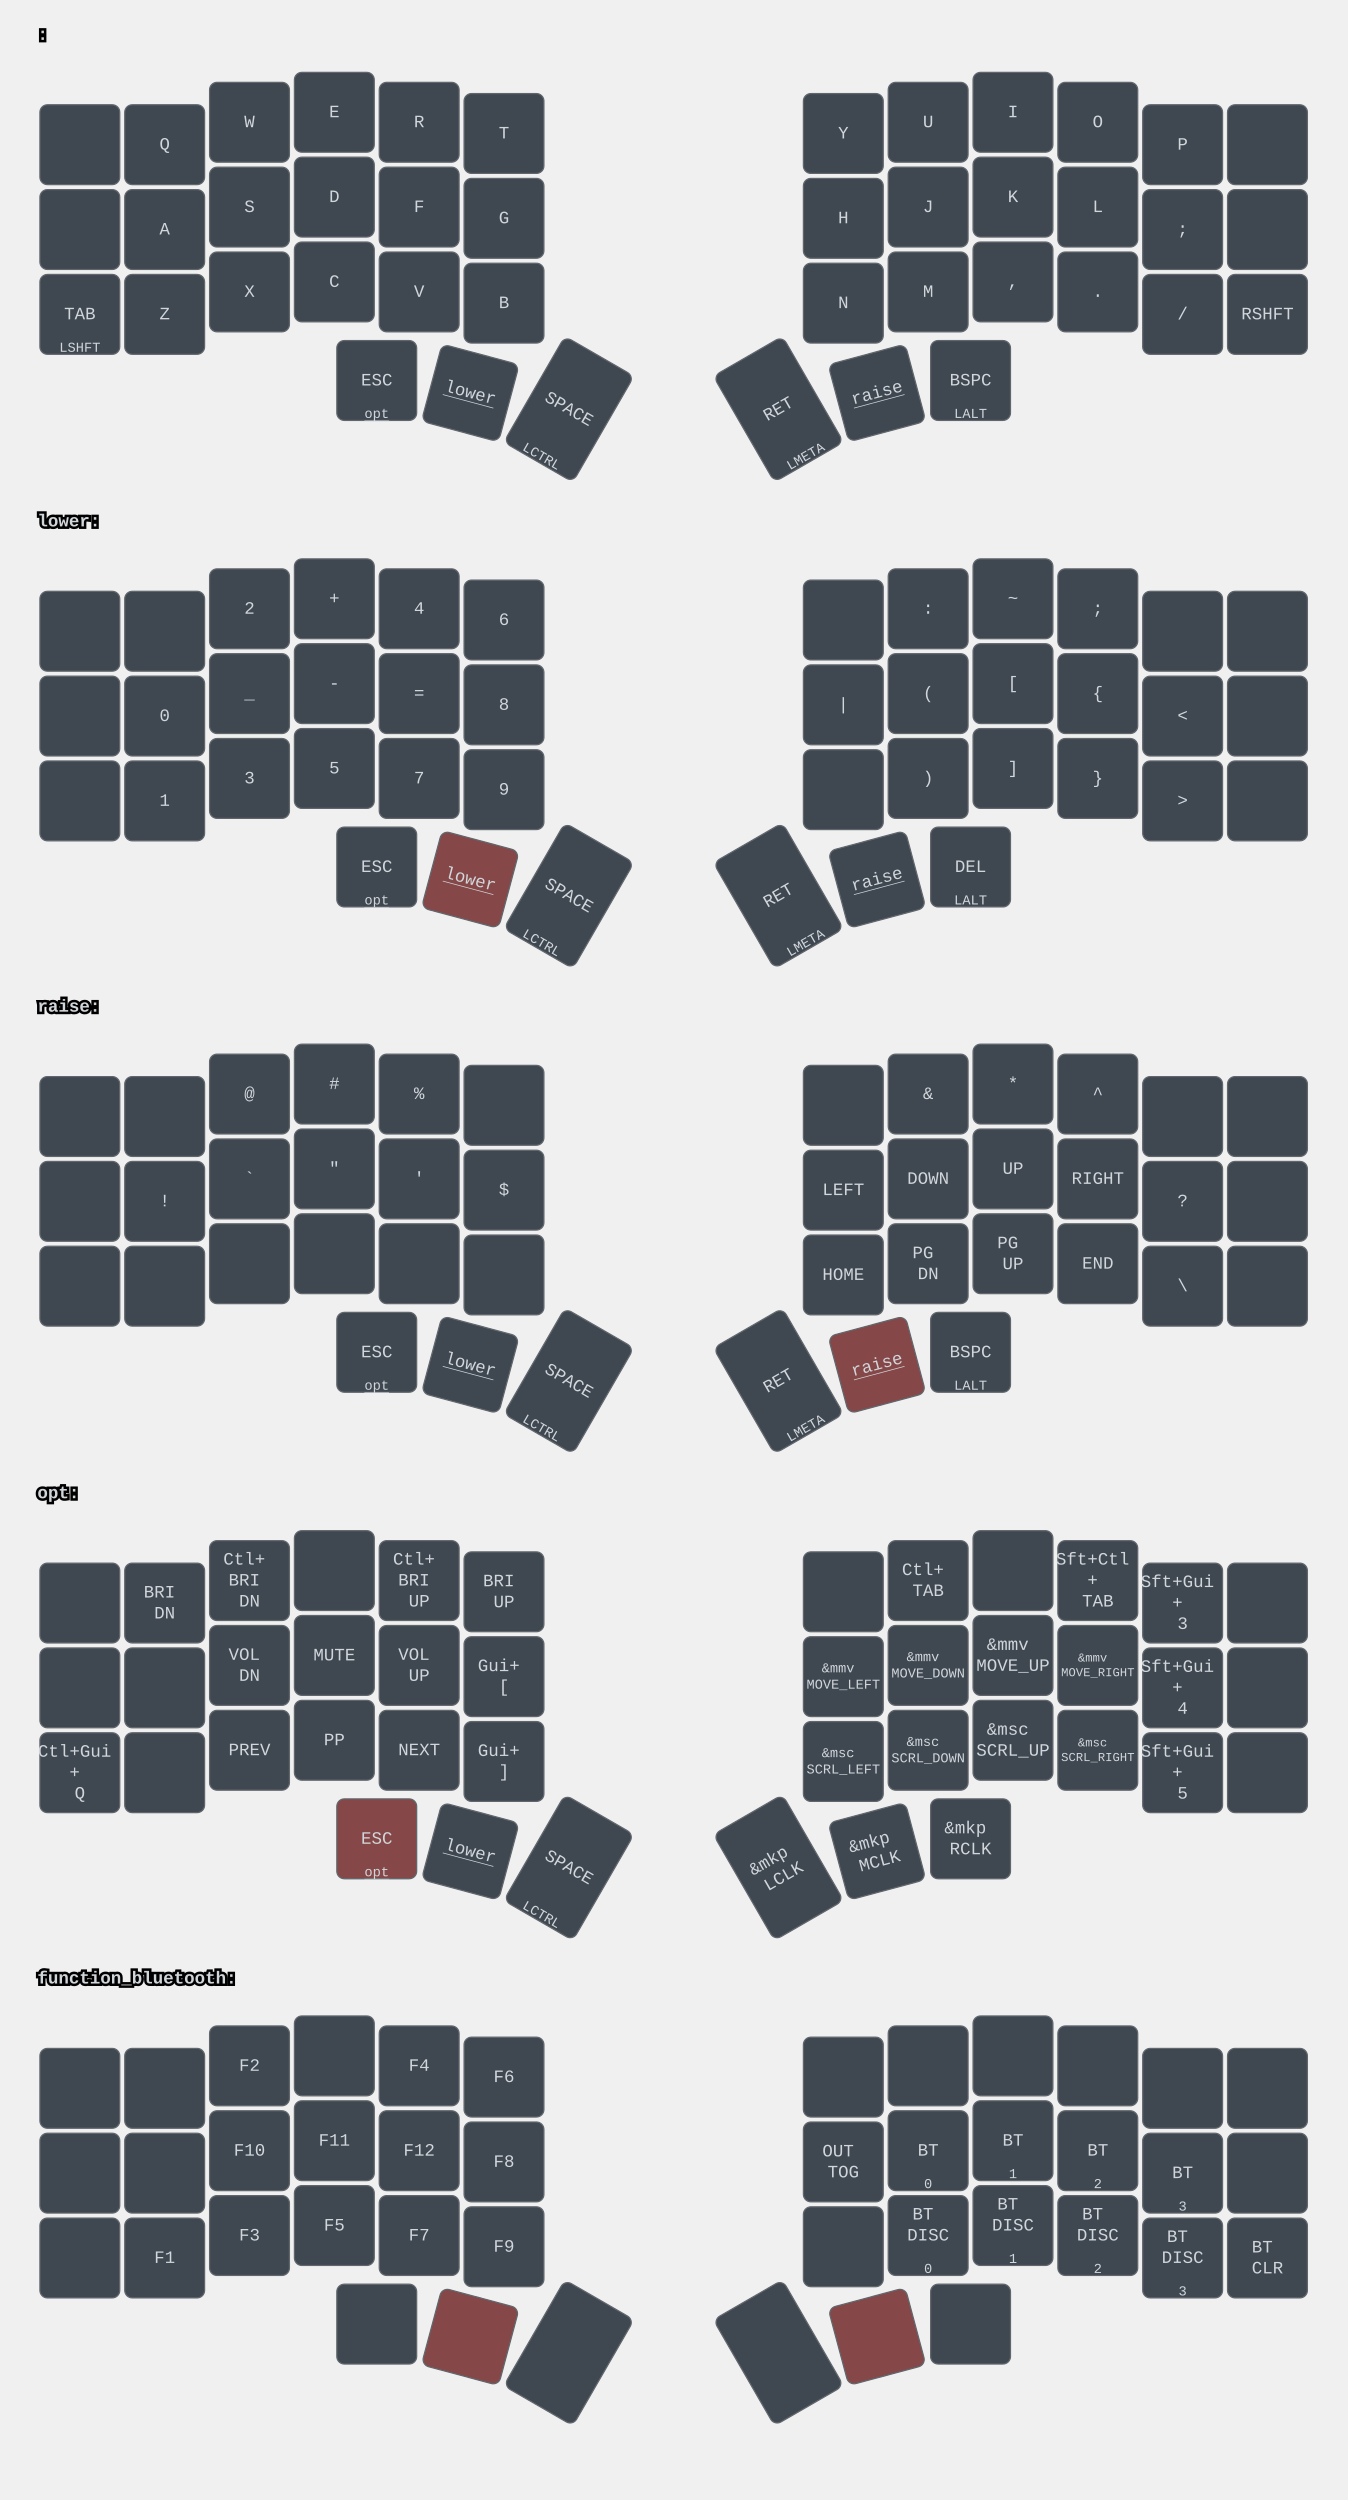
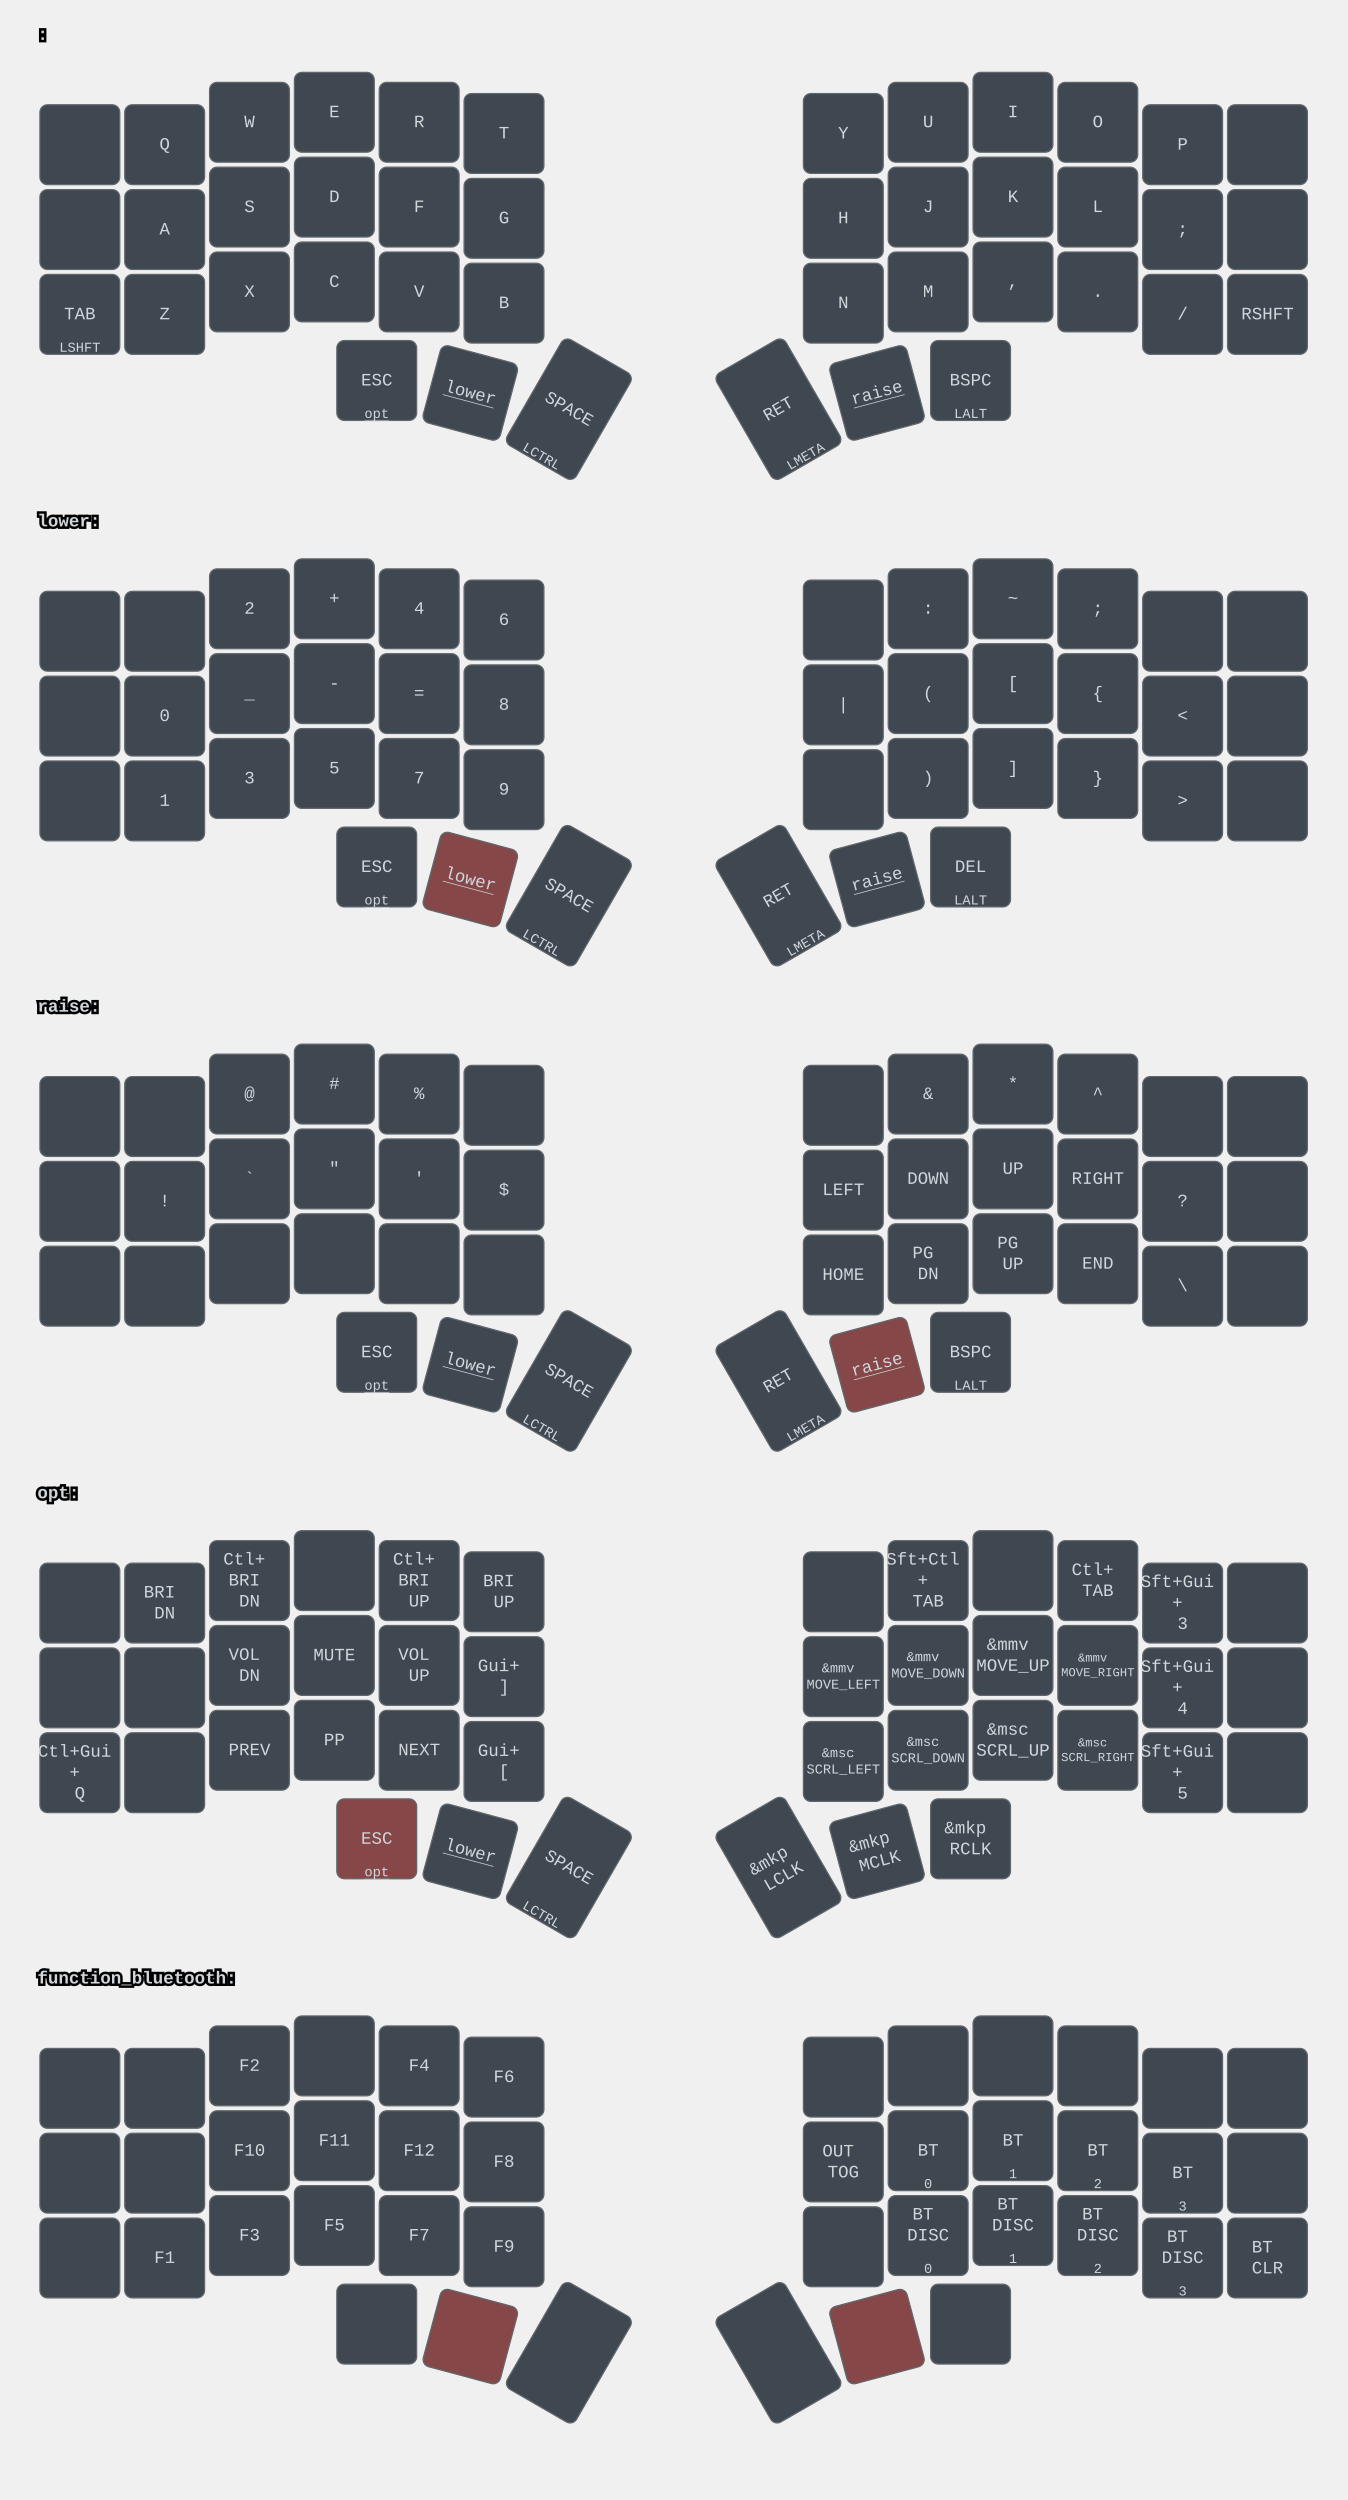
<svg xmlns="http://www.w3.org/2000/svg" width="1080" height="2004" viewBox="0 0 1080 2004" class="keymap">
  <style>/* inherit to force styles through use tags */
svg path {
    fill: inherit;
}

/* font and background color specifications */
svg.keymap {
    font-family: SFMono-Regular,Consolas,Liberation Mono,Menlo,monospace;
    font-size: 14px;
    font-kerning: normal;
    text-rendering: optimizeLegibility;
    fill: #24292e;
}

/* default key styling */
rect.key {
    fill: #f6f8fa;
}

rect.key, rect.combo {
    stroke: #c9cccf;
    stroke-width: 1;
}

/* default key side styling, only used is draw_key_sides is set */
rect.side {
    filter: brightness(90%);
}

/* color accent for combo boxes */
rect.combo, rect.combo-separate {
    fill: #cdf;
}

/* color accent for held keys */
rect.held, rect.combo.held {
    fill: #fdd;
}

/* color accent for ghost (optional) keys */
rect.ghost, rect.combo.ghost {
    stroke-dasharray: 4, 4;
    stroke-width: 2;
}

text {
    text-anchor: middle;
    dominant-baseline: middle;
}

/* styling for layer labels */
text.label {
    font-weight: bold;
    text-anchor: start;
    stroke: white;
    stroke-width: 4;
    paint-order: stroke;
}

/* styling for optional footer */
text.footer {
    text-anchor: end;
    dominant-baseline: auto;
    stroke: white;
    stroke-width: 4;
    paint-order: stroke;
}

/* styling for combo tap, and key non-tap label text */
text.combo, text.hold, text.shifted, text.left, text.right {
    font-size: 11px;
}

text.hold {
    text-anchor: middle;
    dominant-baseline: auto;
}

text.shifted {
    text-anchor: middle;
    dominant-baseline: hanging;
}

text.left {
    text-anchor: start;
}

text.right {
    text-anchor: end;
}

text.layer-activator {
    text-decoration: underline;
}

/* styling for hold/shifted label text in combo box */
text.combo.hold, text.combo.shifted, text.combo.left, text.combo.right {
    font-size: 8px;
}

/* lighter symbol for transparent keys */
text.trans {
    fill: #7b7e81;
}

/* styling for combo dendrons */
path.combo {
    stroke-width: 1;
    stroke: gray;
    fill: none;
}

/* Start Tabler Icons Cleanup */
/* cannot use height/width with glyphs */
.icon-tabler &gt; path {
    fill: inherit;
    stroke: inherit;
    stroke-width: 2;
}
/* hide tabler's default box */
.icon-tabler &gt; path[stroke="none"][fill="none"] {
    visibility: hidden;
}
/* End Tabler Icons Cleanup */

svg.keymap { fill: #d1d6db; }
rect.key { fill: #3f4750; }
rect.key, rect.combo { stroke: #60666c; }
rect.combo, rect.combo-separate { fill: #1f3d7a; }
rect.held, rect.combo.held { fill: #854747; }
text.label, text.footer { stroke: black; }
text.trans { fill: #7e8184; }
path.combo { stroke: #7f7f7f; }
</style>
  <g transform="translate(30, 0)" class="layer- ">
    <text x="0" y="28" class="label" id="x_x"> :</text>
    <g transform="translate(0, 56)">
      <g transform="translate(34, 60)" class="key keypos-0">
        <rect rx="6" ry="6" x="-32" y="-32" width="64" height="64" class="key" />
      </g>
      <g transform="translate(102, 60)" class="key keypos-1">
        <rect rx="6" ry="6" x="-32" y="-32" width="64" height="64" class="key" />
        <text x="0" y="0" class="key tap">Q</text>
      </g>
      <g transform="translate(170, 42)" class="key keypos-2">
        <rect rx="6" ry="6" x="-32" y="-32" width="64" height="64" class="key" />
        <text x="0" y="0" class="key tap">W</text>
      </g>
      <g transform="translate(238, 34)" class="key keypos-3">
        <rect rx="6" ry="6" x="-32" y="-32" width="64" height="64" class="key" />
        <text x="0" y="0" class="key tap">E</text>
      </g>
      <g transform="translate(306, 42)" class="key keypos-4">
        <rect rx="6" ry="6" x="-32" y="-32" width="64" height="64" class="key" />
        <text x="0" y="0" class="key tap">R</text>
      </g>
      <g transform="translate(374, 51)" class="key keypos-5">
        <rect rx="6" ry="6" x="-32" y="-32" width="64" height="64" class="key" />
        <text x="0" y="0" class="key tap">T</text>
      </g>
      <g transform="translate(646, 51)" class="key keypos-6">
        <rect rx="6" ry="6" x="-32" y="-32" width="64" height="64" class="key" />
        <text x="0" y="0" class="key tap">Y</text>
      </g>
      <g transform="translate(714, 42)" class="key keypos-7">
        <rect rx="6" ry="6" x="-32" y="-32" width="64" height="64" class="key" />
        <text x="0" y="0" class="key tap">U</text>
      </g>
      <g transform="translate(782, 34)" class="key keypos-8">
        <rect rx="6" ry="6" x="-32" y="-32" width="64" height="64" class="key" />
        <text x="0" y="0" class="key tap">I</text>
      </g>
      <g transform="translate(850, 42)" class="key keypos-9">
        <rect rx="6" ry="6" x="-32" y="-32" width="64" height="64" class="key" />
        <text x="0" y="0" class="key tap">O</text>
      </g>
      <g transform="translate(918, 60)" class="key keypos-10">
        <rect rx="6" ry="6" x="-32" y="-32" width="64" height="64" class="key" />
        <text x="0" y="0" class="key tap">P</text>
      </g>
      <g transform="translate(986, 60)" class="key keypos-11">
        <rect rx="6" ry="6" x="-32" y="-32" width="64" height="64" class="key" />
      </g>
      <g transform="translate(34, 128)" class="key keypos-12">
        <rect rx="6" ry="6" x="-32" y="-32" width="64" height="64" class="key" />
      </g>
      <g transform="translate(102, 128)" class="key keypos-13">
        <rect rx="6" ry="6" x="-32" y="-32" width="64" height="64" class="key" />
        <text x="0" y="0" class="key tap">A</text>
      </g>
      <g transform="translate(170, 110)" class="key keypos-14">
        <rect rx="6" ry="6" x="-32" y="-32" width="64" height="64" class="key" />
        <text x="0" y="0" class="key tap">S</text>
      </g>
      <g transform="translate(238, 102)" class="key keypos-15">
        <rect rx="6" ry="6" x="-32" y="-32" width="64" height="64" class="key" />
        <text x="0" y="0" class="key tap">D</text>
      </g>
      <g transform="translate(306, 110)" class="key keypos-16">
        <rect rx="6" ry="6" x="-32" y="-32" width="64" height="64" class="key" />
        <text x="0" y="0" class="key tap">F</text>
      </g>
      <g transform="translate(374, 119)" class="key keypos-17">
        <rect rx="6" ry="6" x="-32" y="-32" width="64" height="64" class="key" />
        <text x="0" y="0" class="key tap">G</text>
      </g>
      <g transform="translate(646, 119)" class="key keypos-18">
        <rect rx="6" ry="6" x="-32" y="-32" width="64" height="64" class="key" />
        <text x="0" y="0" class="key tap">H</text>
      </g>
      <g transform="translate(714, 110)" class="key keypos-19">
        <rect rx="6" ry="6" x="-32" y="-32" width="64" height="64" class="key" />
        <text x="0" y="0" class="key tap">J</text>
      </g>
      <g transform="translate(782, 102)" class="key keypos-20">
        <rect rx="6" ry="6" x="-32" y="-32" width="64" height="64" class="key" />
        <text x="0" y="0" class="key tap">K</text>
      </g>
      <g transform="translate(850, 110)" class="key keypos-21">
        <rect rx="6" ry="6" x="-32" y="-32" width="64" height="64" class="key" />
        <text x="0" y="0" class="key tap">L</text>
      </g>
      <g transform="translate(918, 128)" class="key keypos-22">
        <rect rx="6" ry="6" x="-32" y="-32" width="64" height="64" class="key" />
        <text x="0" y="0" class="key tap">;</text>
      </g>
      <g transform="translate(986, 128)" class="key keypos-23">
        <rect rx="6" ry="6" x="-32" y="-32" width="64" height="64" class="key" />
      </g>
      <g transform="translate(34, 196)" class="key keypos-24">
        <rect rx="6" ry="6" x="-32" y="-32" width="64" height="64" class="key" />
        <text x="0" y="0" class="key tap">TAB</text>
        <text x="0" y="30" class="key hold">LSHFT</text>
      </g>
      <g transform="translate(102, 196)" class="key keypos-25">
        <rect rx="6" ry="6" x="-32" y="-32" width="64" height="64" class="key" />
        <text x="0" y="0" class="key tap">Z</text>
      </g>
      <g transform="translate(170, 178)" class="key keypos-26">
        <rect rx="6" ry="6" x="-32" y="-32" width="64" height="64" class="key" />
        <text x="0" y="0" class="key tap">X</text>
      </g>
      <g transform="translate(238, 170)" class="key keypos-27">
        <rect rx="6" ry="6" x="-32" y="-32" width="64" height="64" class="key" />
        <text x="0" y="0" class="key tap">C</text>
      </g>
      <g transform="translate(306, 178)" class="key keypos-28">
        <rect rx="6" ry="6" x="-32" y="-32" width="64" height="64" class="key" />
        <text x="0" y="0" class="key tap">V</text>
      </g>
      <g transform="translate(374, 187)" class="key keypos-29">
        <rect rx="6" ry="6" x="-32" y="-32" width="64" height="64" class="key" />
        <text x="0" y="0" class="key tap">B</text>
      </g>
      <g transform="translate(646, 187)" class="key keypos-30">
        <rect rx="6" ry="6" x="-32" y="-32" width="64" height="64" class="key" />
        <text x="0" y="0" class="key tap">N</text>
      </g>
      <g transform="translate(714, 178)" class="key keypos-31">
        <rect rx="6" ry="6" x="-32" y="-32" width="64" height="64" class="key" />
        <text x="0" y="0" class="key tap">M</text>
      </g>
      <g transform="translate(782, 170)" class="key keypos-32">
        <rect rx="6" ry="6" x="-32" y="-32" width="64" height="64" class="key" />
        <text x="0" y="0" class="key tap">,</text>
      </g>
      <g transform="translate(850, 178)" class="key keypos-33">
        <rect rx="6" ry="6" x="-32" y="-32" width="64" height="64" class="key" />
        <text x="0" y="0" class="key tap">.</text>
      </g>
      <g transform="translate(918, 196)" class="key keypos-34">
        <rect rx="6" ry="6" x="-32" y="-32" width="64" height="64" class="key" />
        <text x="0" y="0" class="key tap">/</text>
      </g>
      <g transform="translate(986, 196)" class="key keypos-35">
        <rect rx="6" ry="6" x="-32" y="-32" width="64" height="64" class="key" />
        <text x="0" y="0" class="key tap">RSHFT</text>
      </g>
      <g transform="translate(272, 249)" class="key keypos-36">
        <rect rx="6" ry="6" x="-32" y="-32" width="64" height="64" class="key" />
        <text x="0" y="0" class="key tap">ESC</text>
        <a href="#opt">
          <text x="0" y="30" class="key hold layer-activator">opt</text>
        </a>
      </g>
      <g transform="translate(347, 259) rotate(15.0)" class="key keypos-37">
        <rect rx="6" ry="6" x="-32" y="-32" width="64" height="64" class="key" />
        <a href="#lower">
          <text x="0" y="0" class="key tap layer-activator">lower</text>
        </a>
      </g>
      <g transform="translate(426, 272) rotate(30.0)" class="key keypos-38">
        <rect rx="6" ry="6" x="-32" y="-49" width="64" height="98" class="key" />
        <text x="0" y="0" class="key tap">SPACE</text>
        <text x="0" y="47" class="key hold">LCTRL</text>
      </g>
      <g transform="translate(594, 272) rotate(-30.0)" class="key keypos-39">
        <rect rx="6" ry="6" x="-32" y="-49" width="64" height="98" class="key" />
        <text x="0" y="0" class="key tap">RET</text>
        <text x="0" y="47" class="key hold">LMETA</text>
      </g>
      <g transform="translate(673, 259) rotate(-15.0)" class="key keypos-40">
        <rect rx="6" ry="6" x="-32" y="-32" width="64" height="64" class="key" />
        <a href="#raise">
          <text x="0" y="0" class="key tap layer-activator">raise</text>
        </a>
      </g>
      <g transform="translate(748, 249)" class="key keypos-41">
        <rect rx="6" ry="6" x="-32" y="-32" width="64" height="64" class="key" />
        <text x="0" y="0" class="key tap">BSPC</text>
        <text x="0" y="30" class="key hold">LALT</text>
      </g>
    </g>
  </g>
  <g transform="translate(30, 390)" class="layer-lower">
    <text x="0" y="28" class="label" id="lower">lower:</text>
    <g transform="translate(0, 56)">
      <g transform="translate(34, 60)" class="key keypos-0">
        <rect rx="6" ry="6" x="-32" y="-32" width="64" height="64" class="key" />
      </g>
      <g transform="translate(102, 60)" class="key keypos-1">
        <rect rx="6" ry="6" x="-32" y="-32" width="64" height="64" class="key" />
      </g>
      <g transform="translate(170, 42)" class="key keypos-2">
        <rect rx="6" ry="6" x="-32" y="-32" width="64" height="64" class="key" />
        <text x="0" y="0" class="key tap">2</text>
      </g>
      <g transform="translate(238, 34)" class="key keypos-3">
        <rect rx="6" ry="6" x="-32" y="-32" width="64" height="64" class="key" />
        <text x="0" y="0" class="key tap">+</text>
      </g>
      <g transform="translate(306, 42)" class="key keypos-4">
        <rect rx="6" ry="6" x="-32" y="-32" width="64" height="64" class="key" />
        <text x="0" y="0" class="key tap">4</text>
      </g>
      <g transform="translate(374, 51)" class="key keypos-5">
        <rect rx="6" ry="6" x="-32" y="-32" width="64" height="64" class="key" />
        <text x="0" y="0" class="key tap">6</text>
      </g>
      <g transform="translate(646, 51)" class="key keypos-6">
        <rect rx="6" ry="6" x="-32" y="-32" width="64" height="64" class="key" />
      </g>
      <g transform="translate(714, 42)" class="key keypos-7">
        <rect rx="6" ry="6" x="-32" y="-32" width="64" height="64" class="key" />
        <text x="0" y="0" class="key tap">:</text>
      </g>
      <g transform="translate(782, 34)" class="key keypos-8">
        <rect rx="6" ry="6" x="-32" y="-32" width="64" height="64" class="key" />
        <text x="0" y="0" class="key tap">~</text>
      </g>
      <g transform="translate(850, 42)" class="key keypos-9">
        <rect rx="6" ry="6" x="-32" y="-32" width="64" height="64" class="key" />
        <text x="0" y="0" class="key tap">;</text>
      </g>
      <g transform="translate(918, 60)" class="key keypos-10">
        <rect rx="6" ry="6" x="-32" y="-32" width="64" height="64" class="key" />
      </g>
      <g transform="translate(986, 60)" class="key keypos-11">
        <rect rx="6" ry="6" x="-32" y="-32" width="64" height="64" class="key" />
      </g>
      <g transform="translate(34, 128)" class="key keypos-12">
        <rect rx="6" ry="6" x="-32" y="-32" width="64" height="64" class="key" />
      </g>
      <g transform="translate(102, 128)" class="key keypos-13">
        <rect rx="6" ry="6" x="-32" y="-32" width="64" height="64" class="key" />
        <text x="0" y="0" class="key tap">0</text>
      </g>
      <g transform="translate(170, 110)" class="key keypos-14">
        <rect rx="6" ry="6" x="-32" y="-32" width="64" height="64" class="key" />
        <text x="0" y="0" class="key tap">_</text>
      </g>
      <g transform="translate(238, 102)" class="key keypos-15">
        <rect rx="6" ry="6" x="-32" y="-32" width="64" height="64" class="key" />
        <text x="0" y="0" class="key tap">-</text>
      </g>
      <g transform="translate(306, 110)" class="key keypos-16">
        <rect rx="6" ry="6" x="-32" y="-32" width="64" height="64" class="key" />
        <text x="0" y="0" class="key tap">=</text>
      </g>
      <g transform="translate(374, 119)" class="key keypos-17">
        <rect rx="6" ry="6" x="-32" y="-32" width="64" height="64" class="key" />
        <text x="0" y="0" class="key tap">8</text>
      </g>
      <g transform="translate(646, 119)" class="key keypos-18">
        <rect rx="6" ry="6" x="-32" y="-32" width="64" height="64" class="key" />
        <text x="0" y="0" class="key tap">|</text>
      </g>
      <g transform="translate(714, 110)" class="key keypos-19">
        <rect rx="6" ry="6" x="-32" y="-32" width="64" height="64" class="key" />
        <text x="0" y="0" class="key tap">(</text>
      </g>
      <g transform="translate(782, 102)" class="key keypos-20">
        <rect rx="6" ry="6" x="-32" y="-32" width="64" height="64" class="key" />
        <text x="0" y="0" class="key tap">[</text>
      </g>
      <g transform="translate(850, 110)" class="key keypos-21">
        <rect rx="6" ry="6" x="-32" y="-32" width="64" height="64" class="key" />
        <text x="0" y="0" class="key tap">{</text>
      </g>
      <g transform="translate(918, 128)" class="key keypos-22">
        <rect rx="6" ry="6" x="-32" y="-32" width="64" height="64" class="key" />
        <text x="0" y="0" class="key tap">&lt;</text>
      </g>
      <g transform="translate(986, 128)" class="key keypos-23">
        <rect rx="6" ry="6" x="-32" y="-32" width="64" height="64" class="key" />
      </g>
      <g transform="translate(34, 196)" class="key keypos-24">
        <rect rx="6" ry="6" x="-32" y="-32" width="64" height="64" class="key" />
      </g>
      <g transform="translate(102, 196)" class="key keypos-25">
        <rect rx="6" ry="6" x="-32" y="-32" width="64" height="64" class="key" />
        <text x="0" y="0" class="key tap">1</text>
      </g>
      <g transform="translate(170, 178)" class="key keypos-26">
        <rect rx="6" ry="6" x="-32" y="-32" width="64" height="64" class="key" />
        <text x="0" y="0" class="key tap">3</text>
      </g>
      <g transform="translate(238, 170)" class="key keypos-27">
        <rect rx="6" ry="6" x="-32" y="-32" width="64" height="64" class="key" />
        <text x="0" y="0" class="key tap">5</text>
      </g>
      <g transform="translate(306, 178)" class="key keypos-28">
        <rect rx="6" ry="6" x="-32" y="-32" width="64" height="64" class="key" />
        <text x="0" y="0" class="key tap">7</text>
      </g>
      <g transform="translate(374, 187)" class="key keypos-29">
        <rect rx="6" ry="6" x="-32" y="-32" width="64" height="64" class="key" />
        <text x="0" y="0" class="key tap">9</text>
      </g>
      <g transform="translate(646, 187)" class="key keypos-30">
        <rect rx="6" ry="6" x="-32" y="-32" width="64" height="64" class="key" />
      </g>
      <g transform="translate(714, 178)" class="key keypos-31">
        <rect rx="6" ry="6" x="-32" y="-32" width="64" height="64" class="key" />
        <text x="0" y="0" class="key tap">)</text>
      </g>
      <g transform="translate(782, 170)" class="key keypos-32">
        <rect rx="6" ry="6" x="-32" y="-32" width="64" height="64" class="key" />
        <text x="0" y="0" class="key tap">]</text>
      </g>
      <g transform="translate(850, 178)" class="key keypos-33">
        <rect rx="6" ry="6" x="-32" y="-32" width="64" height="64" class="key" />
        <text x="0" y="0" class="key tap">}</text>
      </g>
      <g transform="translate(918, 196)" class="key keypos-34">
        <rect rx="6" ry="6" x="-32" y="-32" width="64" height="64" class="key" />
        <text x="0" y="0" class="key tap">&gt;</text>
      </g>
      <g transform="translate(986, 196)" class="key keypos-35">
        <rect rx="6" ry="6" x="-32" y="-32" width="64" height="64" class="key" />
      </g>
      <g transform="translate(272, 249)" class="key keypos-36">
        <rect rx="6" ry="6" x="-32" y="-32" width="64" height="64" class="key" />
        <text x="0" y="0" class="key tap">ESC</text>
        <a href="#opt">
          <text x="0" y="30" class="key hold layer-activator">opt</text>
        </a>
      </g>
      <g transform="translate(347, 259) rotate(15.0)" class="key held keypos-37">
        <rect rx="6" ry="6" x="-32" y="-32" width="64" height="64" class="key held" />
        <a href="#lower">
          <text x="0" y="0" class="key held tap layer-activator">lower</text>
        </a>
      </g>
      <g transform="translate(426, 272) rotate(30.0)" class="key keypos-38">
        <rect rx="6" ry="6" x="-32" y="-49" width="64" height="98" class="key" />
        <text x="0" y="0" class="key tap">SPACE</text>
        <text x="0" y="47" class="key hold">LCTRL</text>
      </g>
      <g transform="translate(594, 272) rotate(-30.0)" class="key keypos-39">
        <rect rx="6" ry="6" x="-32" y="-49" width="64" height="98" class="key" />
        <text x="0" y="0" class="key tap">RET</text>
        <text x="0" y="47" class="key hold">LMETA</text>
      </g>
      <g transform="translate(673, 259) rotate(-15.0)" class="key keypos-40">
        <rect rx="6" ry="6" x="-32" y="-32" width="64" height="64" class="key" />
        <a href="#raise">
          <text x="0" y="0" class="key tap layer-activator">raise</text>
        </a>
      </g>
      <g transform="translate(748, 249)" class="key keypos-41">
        <rect rx="6" ry="6" x="-32" y="-32" width="64" height="64" class="key" />
        <text x="0" y="0" class="key tap">DEL</text>
        <text x="0" y="30" class="key hold">LALT</text>
      </g>
    </g>
  </g>
  <g transform="translate(30, 779)" class="layer-raise">
    <text x="0" y="28" class="label" id="raise">raise:</text>
    <g transform="translate(0, 56)">
      <g transform="translate(34, 60)" class="key keypos-0">
        <rect rx="6" ry="6" x="-32" y="-32" width="64" height="64" class="key" />
      </g>
      <g transform="translate(102, 60)" class="key keypos-1">
        <rect rx="6" ry="6" x="-32" y="-32" width="64" height="64" class="key" />
      </g>
      <g transform="translate(170, 42)" class="key keypos-2">
        <rect rx="6" ry="6" x="-32" y="-32" width="64" height="64" class="key" />
        <text x="0" y="0" class="key tap">@</text>
      </g>
      <g transform="translate(238, 34)" class="key keypos-3">
        <rect rx="6" ry="6" x="-32" y="-32" width="64" height="64" class="key" />
        <text x="0" y="0" class="key tap">#</text>
      </g>
      <g transform="translate(306, 42)" class="key keypos-4">
        <rect rx="6" ry="6" x="-32" y="-32" width="64" height="64" class="key" />
        <text x="0" y="0" class="key tap">%</text>
      </g>
      <g transform="translate(374, 51)" class="key keypos-5">
        <rect rx="6" ry="6" x="-32" y="-32" width="64" height="64" class="key" />
      </g>
      <g transform="translate(646, 51)" class="key keypos-6">
        <rect rx="6" ry="6" x="-32" y="-32" width="64" height="64" class="key" />
      </g>
      <g transform="translate(714, 42)" class="key keypos-7">
        <rect rx="6" ry="6" x="-32" y="-32" width="64" height="64" class="key" />
        <text x="0" y="0" class="key tap">&amp;</text>
      </g>
      <g transform="translate(782, 34)" class="key keypos-8">
        <rect rx="6" ry="6" x="-32" y="-32" width="64" height="64" class="key" />
        <text x="0" y="0" class="key tap">*</text>
      </g>
      <g transform="translate(850, 42)" class="key keypos-9">
        <rect rx="6" ry="6" x="-32" y="-32" width="64" height="64" class="key" />
        <text x="0" y="0" class="key tap">^</text>
      </g>
      <g transform="translate(918, 60)" class="key keypos-10">
        <rect rx="6" ry="6" x="-32" y="-32" width="64" height="64" class="key" />
      </g>
      <g transform="translate(986, 60)" class="key keypos-11">
        <rect rx="6" ry="6" x="-32" y="-32" width="64" height="64" class="key" />
      </g>
      <g transform="translate(34, 128)" class="key keypos-12">
        <rect rx="6" ry="6" x="-32" y="-32" width="64" height="64" class="key" />
      </g>
      <g transform="translate(102, 128)" class="key keypos-13">
        <rect rx="6" ry="6" x="-32" y="-32" width="64" height="64" class="key" />
        <text x="0" y="0" class="key tap">!</text>
      </g>
      <g transform="translate(170, 110)" class="key keypos-14">
        <rect rx="6" ry="6" x="-32" y="-32" width="64" height="64" class="key" />
        <text x="0" y="0" class="key tap">`</text>
      </g>
      <g transform="translate(238, 102)" class="key keypos-15">
        <rect rx="6" ry="6" x="-32" y="-32" width="64" height="64" class="key" />
        <text x="0" y="0" class="key tap">"</text>
      </g>
      <g transform="translate(306, 110)" class="key keypos-16">
        <rect rx="6" ry="6" x="-32" y="-32" width="64" height="64" class="key" />
        <text x="0" y="0" class="key tap">'</text>
      </g>
      <g transform="translate(374, 119)" class="key keypos-17">
        <rect rx="6" ry="6" x="-32" y="-32" width="64" height="64" class="key" />
        <text x="0" y="0" class="key tap">$</text>
      </g>
      <g transform="translate(646, 119)" class="key keypos-18">
        <rect rx="6" ry="6" x="-32" y="-32" width="64" height="64" class="key" />
        <text x="0" y="0" class="key tap">LEFT</text>
      </g>
      <g transform="translate(714, 110)" class="key keypos-19">
        <rect rx="6" ry="6" x="-32" y="-32" width="64" height="64" class="key" />
        <text x="0" y="0" class="key tap">DOWN</text>
      </g>
      <g transform="translate(782, 102)" class="key keypos-20">
        <rect rx="6" ry="6" x="-32" y="-32" width="64" height="64" class="key" />
        <text x="0" y="0" class="key tap">UP</text>
      </g>
      <g transform="translate(850, 110)" class="key keypos-21">
        <rect rx="6" ry="6" x="-32" y="-32" width="64" height="64" class="key" />
        <text x="0" y="0" class="key tap">RIGHT</text>
      </g>
      <g transform="translate(918, 128)" class="key keypos-22">
        <rect rx="6" ry="6" x="-32" y="-32" width="64" height="64" class="key" />
        <text x="0" y="0" class="key tap">?</text>
      </g>
      <g transform="translate(986, 128)" class="key keypos-23">
        <rect rx="6" ry="6" x="-32" y="-32" width="64" height="64" class="key" />
      </g>
      <g transform="translate(34, 196)" class="key keypos-24">
        <rect rx="6" ry="6" x="-32" y="-32" width="64" height="64" class="key" />
      </g>
      <g transform="translate(102, 196)" class="key keypos-25">
        <rect rx="6" ry="6" x="-32" y="-32" width="64" height="64" class="key" />
      </g>
      <g transform="translate(170, 178)" class="key keypos-26">
        <rect rx="6" ry="6" x="-32" y="-32" width="64" height="64" class="key" />
      </g>
      <g transform="translate(238, 170)" class="key keypos-27">
        <rect rx="6" ry="6" x="-32" y="-32" width="64" height="64" class="key" />
      </g>
      <g transform="translate(306, 178)" class="key keypos-28">
        <rect rx="6" ry="6" x="-32" y="-32" width="64" height="64" class="key" />
      </g>
      <g transform="translate(374, 187)" class="key keypos-29">
        <rect rx="6" ry="6" x="-32" y="-32" width="64" height="64" class="key" />
      </g>
      <g transform="translate(646, 187)" class="key keypos-30">
        <rect rx="6" ry="6" x="-32" y="-32" width="64" height="64" class="key" />
        <text x="0" y="0" class="key tap">HOME</text>
      </g>
      <g transform="translate(714, 178)" class="key keypos-31">
        <rect rx="6" ry="6" x="-32" y="-32" width="64" height="64" class="key" />
        <text x="0" y="0" class="key tap">
          <tspan x="0" dy="-0.6em">PG</tspan>
          <tspan x="0" dy="1.2em">DN</tspan>
        </text>
      </g>
      <g transform="translate(782, 170)" class="key keypos-32">
        <rect rx="6" ry="6" x="-32" y="-32" width="64" height="64" class="key" />
        <text x="0" y="0" class="key tap">
          <tspan x="0" dy="-0.6em">PG</tspan>
          <tspan x="0" dy="1.2em">UP</tspan>
        </text>
      </g>
      <g transform="translate(850, 178)" class="key keypos-33">
        <rect rx="6" ry="6" x="-32" y="-32" width="64" height="64" class="key" />
        <text x="0" y="0" class="key tap">END</text>
      </g>
      <g transform="translate(918, 196)" class="key keypos-34">
        <rect rx="6" ry="6" x="-32" y="-32" width="64" height="64" class="key" />
        <text x="0" y="0" class="key tap">\</text>
      </g>
      <g transform="translate(986, 196)" class="key keypos-35">
        <rect rx="6" ry="6" x="-32" y="-32" width="64" height="64" class="key" />
      </g>
      <g transform="translate(272, 249)" class="key keypos-36">
        <rect rx="6" ry="6" x="-32" y="-32" width="64" height="64" class="key" />
        <text x="0" y="0" class="key tap">ESC</text>
        <a href="#opt">
          <text x="0" y="30" class="key hold layer-activator">opt</text>
        </a>
      </g>
      <g transform="translate(347, 259) rotate(15.0)" class="key keypos-37">
        <rect rx="6" ry="6" x="-32" y="-32" width="64" height="64" class="key" />
        <a href="#lower">
          <text x="0" y="0" class="key tap layer-activator">lower</text>
        </a>
      </g>
      <g transform="translate(426, 272) rotate(30.0)" class="key keypos-38">
        <rect rx="6" ry="6" x="-32" y="-49" width="64" height="98" class="key" />
        <text x="0" y="0" class="key tap">SPACE</text>
        <text x="0" y="47" class="key hold">LCTRL</text>
      </g>
      <g transform="translate(594, 272) rotate(-30.0)" class="key keypos-39">
        <rect rx="6" ry="6" x="-32" y="-49" width="64" height="98" class="key" />
        <text x="0" y="0" class="key tap">RET</text>
        <text x="0" y="47" class="key hold">LMETA</text>
      </g>
      <g transform="translate(673, 259) rotate(-15.0)" class="key held keypos-40">
        <rect rx="6" ry="6" x="-32" y="-32" width="64" height="64" class="key held" />
        <a href="#raise">
          <text x="0" y="0" class="key held tap layer-activator">raise</text>
        </a>
      </g>
      <g transform="translate(748, 249)" class="key keypos-41">
        <rect rx="6" ry="6" x="-32" y="-32" width="64" height="64" class="key" />
        <text x="0" y="0" class="key tap">BSPC</text>
        <text x="0" y="30" class="key hold">LALT</text>
      </g>
    </g>
  </g>
  <g transform="translate(30, 1169)" class="layer-opt">
    <text x="0" y="28" class="label" id="opt">opt:</text>
    <g transform="translate(0, 56)">
      <g transform="translate(34, 60)" class="key keypos-0">
        <rect rx="6" ry="6" x="-32" y="-32" width="64" height="64" class="key" />
      </g>
      <g transform="translate(102, 60)" class="key keypos-1">
        <rect rx="6" ry="6" x="-32" y="-32" width="64" height="64" class="key" />
        <text x="0" y="0" class="key tap">
          <tspan x="0" dy="-0.6em">BRI</tspan>
          <tspan x="0" dy="1.2em">DN</tspan>
        </text>
      </g>
      <g transform="translate(170, 42)" class="key keypos-2">
        <rect rx="6" ry="6" x="-32" y="-32" width="64" height="64" class="key" />
        <text x="0" y="0" class="key tap">
          <tspan x="0" dy="-1.2em">Ctl+</tspan>
          <tspan x="0" dy="1.2em">BRI</tspan>
          <tspan x="0" dy="1.2em">DN</tspan>
        </text>
      </g>
      <g transform="translate(238, 34)" class="key keypos-3">
        <rect rx="6" ry="6" x="-32" y="-32" width="64" height="64" class="key" />
      </g>
      <g transform="translate(306, 42)" class="key keypos-4">
        <rect rx="6" ry="6" x="-32" y="-32" width="64" height="64" class="key" />
        <text x="0" y="0" class="key tap">
          <tspan x="0" dy="-1.2em">Ctl+</tspan>
          <tspan x="0" dy="1.2em">BRI</tspan>
          <tspan x="0" dy="1.2em">UP</tspan>
        </text>
      </g>
      <g transform="translate(374, 51)" class="key keypos-5">
        <rect rx="6" ry="6" x="-32" y="-32" width="64" height="64" class="key" />
        <text x="0" y="0" class="key tap">
          <tspan x="0" dy="-0.6em">BRI</tspan>
          <tspan x="0" dy="1.2em">UP</tspan>
        </text>
      </g>
      <g transform="translate(646, 51)" class="key keypos-6">
        <rect rx="6" ry="6" x="-32" y="-32" width="64" height="64" class="key" />
      </g>
      <g transform="translate(714, 42)" class="key keypos-7">
        <rect rx="6" ry="6" x="-32" y="-32" width="64" height="64" class="key" />
        <text x="0" y="0" class="key tap">
-           <tspan x="0" dy="-0.6em">Ctl+</tspan>
-           <tspan x="0" dy="1.2em">TAB</tspan>
-         </text>
-       </g>
-       <g transform="translate(782, 34)" class="key keypos-8">
-         <rect rx="6" ry="6" x="-32" y="-32" width="64" height="64" class="key" />
-       </g>
-       <g transform="translate(850, 42)" class="key keypos-9">
-         <rect rx="6" ry="6" x="-32" y="-32" width="64" height="64" class="key" />
-         <text x="0" y="0" class="key tap">
          <tspan x="0" dy="-1.2em">Sft+Ctl</tspan>
          <tspan x="0" dy="1.2em">+</tspan>
          <tspan x="0" dy="1.2em">TAB</tspan>
        </text>
      </g>
+       <g transform="translate(782, 34)" class="key keypos-8">
+         <rect rx="6" ry="6" x="-32" y="-32" width="64" height="64" class="key" />
+       </g>
+       <g transform="translate(850, 42)" class="key keypos-9">
+         <rect rx="6" ry="6" x="-32" y="-32" width="64" height="64" class="key" />
+         <text x="0" y="0" class="key tap">
+           <tspan x="0" dy="-0.6em">Ctl+</tspan>
+           <tspan x="0" dy="1.2em">TAB</tspan>
+         </text>
+       </g>
      <g transform="translate(918, 60)" class="key keypos-10">
        <rect rx="6" ry="6" x="-32" y="-32" width="64" height="64" class="key" />
        <text x="0" y="0" class="key tap">
          <tspan x="0" dy="-1.2em">Sft+Gui</tspan>
          <tspan x="0" dy="1.2em">+</tspan>
          <tspan x="0" dy="1.2em">3</tspan>
        </text>
      </g>
      <g transform="translate(986, 60)" class="key keypos-11">
        <rect rx="6" ry="6" x="-32" y="-32" width="64" height="64" class="key" />
      </g>
      <g transform="translate(34, 128)" class="key keypos-12">
        <rect rx="6" ry="6" x="-32" y="-32" width="64" height="64" class="key" />
      </g>
      <g transform="translate(102, 128)" class="key keypos-13">
        <rect rx="6" ry="6" x="-32" y="-32" width="64" height="64" class="key" />
      </g>
      <g transform="translate(170, 110)" class="key keypos-14">
        <rect rx="6" ry="6" x="-32" y="-32" width="64" height="64" class="key" />
        <text x="0" y="0" class="key tap">
          <tspan x="0" dy="-0.6em">VOL</tspan>
          <tspan x="0" dy="1.2em">DN</tspan>
        </text>
      </g>
      <g transform="translate(238, 102)" class="key keypos-15">
        <rect rx="6" ry="6" x="-32" y="-32" width="64" height="64" class="key" />
        <text x="0" y="0" class="key tap">MUTE</text>
      </g>
      <g transform="translate(306, 110)" class="key keypos-16">
        <rect rx="6" ry="6" x="-32" y="-32" width="64" height="64" class="key" />
        <text x="0" y="0" class="key tap">
          <tspan x="0" dy="-0.6em">VOL</tspan>
          <tspan x="0" dy="1.2em">UP</tspan>
        </text>
      </g>
      <g transform="translate(374, 119)" class="key keypos-17">
        <rect rx="6" ry="6" x="-32" y="-32" width="64" height="64" class="key" />
        <text x="0" y="0" class="key tap">
          <tspan x="0" dy="-0.6em">Gui+</tspan>
-           <tspan x="0" dy="1.2em">[</tspan>
+           <tspan x="0" dy="1.2em">]</tspan>
        </text>
      </g>
      <g transform="translate(646, 119)" class="key keypos-18">
        <rect rx="6" ry="6" x="-32" y="-32" width="64" height="64" class="key" />
        <text x="0" y="0" class="key tap">
          <tspan x="0" dy="-0.6em" style="font-size: 78%">&amp;mmv</tspan>
          <tspan x="0" dy="1.2em" style="font-size: 78%">MOVE_LEFT</tspan>
        </text>
      </g>
      <g transform="translate(714, 110)" class="key keypos-19">
        <rect rx="6" ry="6" x="-32" y="-32" width="64" height="64" class="key" />
        <text x="0" y="0" class="key tap">
          <tspan x="0" dy="-0.6em" style="font-size: 78%">&amp;mmv</tspan>
          <tspan x="0" dy="1.2em" style="font-size: 78%">MOVE_DOWN</tspan>
        </text>
      </g>
      <g transform="translate(782, 102)" class="key keypos-20">
        <rect rx="6" ry="6" x="-32" y="-32" width="64" height="64" class="key" />
        <text x="0" y="0" class="key tap">
          <tspan x="0" dy="-0.6em">&amp;mmv</tspan>
          <tspan x="0" dy="1.2em">MOVE_UP</tspan>
        </text>
      </g>
      <g transform="translate(850, 110)" class="key keypos-21">
        <rect rx="6" ry="6" x="-32" y="-32" width="64" height="64" class="key" />
        <text x="0" y="0" class="key tap">
          <tspan x="0" dy="-0.6em" style="font-size: 70%">&amp;mmv</tspan>
          <tspan x="0" dy="1.2em" style="font-size: 70%">MOVE_RIGHT</tspan>
        </text>
      </g>
      <g transform="translate(918, 128)" class="key keypos-22">
        <rect rx="6" ry="6" x="-32" y="-32" width="64" height="64" class="key" />
        <text x="0" y="0" class="key tap">
          <tspan x="0" dy="-1.2em">Sft+Gui</tspan>
          <tspan x="0" dy="1.2em">+</tspan>
          <tspan x="0" dy="1.2em">4</tspan>
        </text>
      </g>
      <g transform="translate(986, 128)" class="key keypos-23">
        <rect rx="6" ry="6" x="-32" y="-32" width="64" height="64" class="key" />
      </g>
      <g transform="translate(34, 196)" class="key keypos-24">
        <rect rx="6" ry="6" x="-32" y="-32" width="64" height="64" class="key" />
        <text x="0" y="0" class="key tap">
          <tspan x="0" dy="-1.2em">Ctl+Gui</tspan>
          <tspan x="0" dy="1.2em">+</tspan>
          <tspan x="0" dy="1.2em">Q</tspan>
        </text>
      </g>
      <g transform="translate(102, 196)" class="key keypos-25">
        <rect rx="6" ry="6" x="-32" y="-32" width="64" height="64" class="key" />
      </g>
      <g transform="translate(170, 178)" class="key keypos-26">
        <rect rx="6" ry="6" x="-32" y="-32" width="64" height="64" class="key" />
        <text x="0" y="0" class="key tap">PREV</text>
      </g>
      <g transform="translate(238, 170)" class="key keypos-27">
        <rect rx="6" ry="6" x="-32" y="-32" width="64" height="64" class="key" />
        <text x="0" y="0" class="key tap">PP</text>
      </g>
      <g transform="translate(306, 178)" class="key keypos-28">
        <rect rx="6" ry="6" x="-32" y="-32" width="64" height="64" class="key" />
        <text x="0" y="0" class="key tap">NEXT</text>
      </g>
      <g transform="translate(374, 187)" class="key keypos-29">
        <rect rx="6" ry="6" x="-32" y="-32" width="64" height="64" class="key" />
        <text x="0" y="0" class="key tap">
          <tspan x="0" dy="-0.6em">Gui+</tspan>
-           <tspan x="0" dy="1.2em">]</tspan>
+           <tspan x="0" dy="1.2em">[</tspan>
        </text>
      </g>
      <g transform="translate(646, 187)" class="key keypos-30">
        <rect rx="6" ry="6" x="-32" y="-32" width="64" height="64" class="key" />
        <text x="0" y="0" class="key tap">
          <tspan x="0" dy="-0.6em" style="font-size: 78%">&amp;msc</tspan>
          <tspan x="0" dy="1.2em" style="font-size: 78%">SCRL_LEFT</tspan>
        </text>
      </g>
      <g transform="translate(714, 178)" class="key keypos-31">
        <rect rx="6" ry="6" x="-32" y="-32" width="64" height="64" class="key" />
        <text x="0" y="0" class="key tap">
          <tspan x="0" dy="-0.6em" style="font-size: 78%">&amp;msc</tspan>
          <tspan x="0" dy="1.2em" style="font-size: 78%">SCRL_DOWN</tspan>
        </text>
      </g>
      <g transform="translate(782, 170)" class="key keypos-32">
        <rect rx="6" ry="6" x="-32" y="-32" width="64" height="64" class="key" />
        <text x="0" y="0" class="key tap">
          <tspan x="0" dy="-0.6em">&amp;msc</tspan>
          <tspan x="0" dy="1.2em">SCRL_UP</tspan>
        </text>
      </g>
      <g transform="translate(850, 178)" class="key keypos-33">
        <rect rx="6" ry="6" x="-32" y="-32" width="64" height="64" class="key" />
        <text x="0" y="0" class="key tap">
          <tspan x="0" dy="-0.6em" style="font-size: 70%">&amp;msc</tspan>
          <tspan x="0" dy="1.2em" style="font-size: 70%">SCRL_RIGHT</tspan>
        </text>
      </g>
      <g transform="translate(918, 196)" class="key keypos-34">
        <rect rx="6" ry="6" x="-32" y="-32" width="64" height="64" class="key" />
        <text x="0" y="0" class="key tap">
          <tspan x="0" dy="-1.2em">Sft+Gui</tspan>
          <tspan x="0" dy="1.2em">+</tspan>
          <tspan x="0" dy="1.2em">5</tspan>
        </text>
      </g>
      <g transform="translate(986, 196)" class="key keypos-35">
        <rect rx="6" ry="6" x="-32" y="-32" width="64" height="64" class="key" />
      </g>
      <g transform="translate(272, 249)" class="key held keypos-36">
        <rect rx="6" ry="6" x="-32" y="-32" width="64" height="64" class="key held" />
        <text x="0" y="0" class="key held tap">ESC</text>
        <a href="#opt">
          <text x="0" y="30" class="key held hold layer-activator">opt</text>
        </a>
      </g>
      <g transform="translate(347, 259) rotate(15.0)" class="key keypos-37">
        <rect rx="6" ry="6" x="-32" y="-32" width="64" height="64" class="key" />
        <a href="#lower">
          <text x="0" y="0" class="key tap layer-activator">lower</text>
        </a>
      </g>
      <g transform="translate(426, 272) rotate(30.0)" class="key keypos-38">
        <rect rx="6" ry="6" x="-32" y="-49" width="64" height="98" class="key" />
        <text x="0" y="0" class="key tap">SPACE</text>
        <text x="0" y="47" class="key hold">LCTRL</text>
      </g>
      <g transform="translate(594, 272) rotate(-30.0)" class="key keypos-39">
        <rect rx="6" ry="6" x="-32" y="-49" width="64" height="98" class="key" />
        <text x="0" y="0" class="key tap">
          <tspan x="0" dy="-0.6em">&amp;mkp</tspan>
          <tspan x="0" dy="1.2em">LCLK</tspan>
        </text>
      </g>
      <g transform="translate(673, 259) rotate(-15.0)" class="key keypos-40">
        <rect rx="6" ry="6" x="-32" y="-32" width="64" height="64" class="key" />
        <text x="0" y="0" class="key tap">
          <tspan x="0" dy="-0.6em">&amp;mkp</tspan>
          <tspan x="0" dy="1.2em">MCLK</tspan>
        </text>
      </g>
      <g transform="translate(748, 249)" class="key keypos-41">
        <rect rx="6" ry="6" x="-32" y="-32" width="64" height="64" class="key" />
        <text x="0" y="0" class="key tap">
          <tspan x="0" dy="-0.6em">&amp;mkp</tspan>
          <tspan x="0" dy="1.2em">RCLK</tspan>
        </text>
      </g>
    </g>
  </g>
  <g transform="translate(30, 1558)" class="layer-function_bluetooth">
    <text x="0" y="28" class="label" id="function_bluetooth">function_bluetooth:</text>
    <g transform="translate(0, 56)">
      <g transform="translate(34, 60)" class="key keypos-0">
        <rect rx="6" ry="6" x="-32" y="-32" width="64" height="64" class="key" />
      </g>
      <g transform="translate(102, 60)" class="key keypos-1">
        <rect rx="6" ry="6" x="-32" y="-32" width="64" height="64" class="key" />
      </g>
      <g transform="translate(170, 42)" class="key keypos-2">
        <rect rx="6" ry="6" x="-32" y="-32" width="64" height="64" class="key" />
        <text x="0" y="0" class="key tap">F2</text>
      </g>
      <g transform="translate(238, 34)" class="key keypos-3">
        <rect rx="6" ry="6" x="-32" y="-32" width="64" height="64" class="key" />
      </g>
      <g transform="translate(306, 42)" class="key keypos-4">
        <rect rx="6" ry="6" x="-32" y="-32" width="64" height="64" class="key" />
        <text x="0" y="0" class="key tap">F4</text>
      </g>
      <g transform="translate(374, 51)" class="key keypos-5">
        <rect rx="6" ry="6" x="-32" y="-32" width="64" height="64" class="key" />
        <text x="0" y="0" class="key tap">F6</text>
      </g>
      <g transform="translate(646, 51)" class="key keypos-6">
        <rect rx="6" ry="6" x="-32" y="-32" width="64" height="64" class="key" />
      </g>
      <g transform="translate(714, 42)" class="key keypos-7">
        <rect rx="6" ry="6" x="-32" y="-32" width="64" height="64" class="key" />
      </g>
      <g transform="translate(782, 34)" class="key keypos-8">
        <rect rx="6" ry="6" x="-32" y="-32" width="64" height="64" class="key" />
      </g>
      <g transform="translate(850, 42)" class="key keypos-9">
        <rect rx="6" ry="6" x="-32" y="-32" width="64" height="64" class="key" />
      </g>
      <g transform="translate(918, 60)" class="key keypos-10">
        <rect rx="6" ry="6" x="-32" y="-32" width="64" height="64" class="key" />
      </g>
      <g transform="translate(986, 60)" class="key keypos-11">
        <rect rx="6" ry="6" x="-32" y="-32" width="64" height="64" class="key" />
      </g>
      <g transform="translate(34, 128)" class="key keypos-12">
        <rect rx="6" ry="6" x="-32" y="-32" width="64" height="64" class="key" />
      </g>
      <g transform="translate(102, 128)" class="key keypos-13">
        <rect rx="6" ry="6" x="-32" y="-32" width="64" height="64" class="key" />
      </g>
      <g transform="translate(170, 110)" class="key keypos-14">
        <rect rx="6" ry="6" x="-32" y="-32" width="64" height="64" class="key" />
        <text x="0" y="0" class="key tap">F10</text>
      </g>
      <g transform="translate(238, 102)" class="key keypos-15">
        <rect rx="6" ry="6" x="-32" y="-32" width="64" height="64" class="key" />
        <text x="0" y="0" class="key tap">F11</text>
      </g>
      <g transform="translate(306, 110)" class="key keypos-16">
        <rect rx="6" ry="6" x="-32" y="-32" width="64" height="64" class="key" />
        <text x="0" y="0" class="key tap">F12</text>
      </g>
      <g transform="translate(374, 119)" class="key keypos-17">
        <rect rx="6" ry="6" x="-32" y="-32" width="64" height="64" class="key" />
        <text x="0" y="0" class="key tap">F8</text>
      </g>
      <g transform="translate(646, 119)" class="key keypos-18">
        <rect rx="6" ry="6" x="-32" y="-32" width="64" height="64" class="key" />
        <text x="0" y="0" class="key tap">
          <tspan x="0" dy="-0.6em">OUT</tspan>
          <tspan x="0" dy="1.2em">TOG</tspan>
        </text>
      </g>
      <g transform="translate(714, 110)" class="key keypos-19">
        <rect rx="6" ry="6" x="-32" y="-32" width="64" height="64" class="key" />
        <text x="0" y="0" class="key tap">BT</text>
        <text x="0" y="30" class="key hold">0</text>
      </g>
      <g transform="translate(782, 102)" class="key keypos-20">
        <rect rx="6" ry="6" x="-32" y="-32" width="64" height="64" class="key" />
        <text x="0" y="0" class="key tap">BT</text>
        <text x="0" y="30" class="key hold">1</text>
      </g>
      <g transform="translate(850, 110)" class="key keypos-21">
        <rect rx="6" ry="6" x="-32" y="-32" width="64" height="64" class="key" />
        <text x="0" y="0" class="key tap">BT</text>
        <text x="0" y="30" class="key hold">2</text>
      </g>
      <g transform="translate(918, 128)" class="key keypos-22">
        <rect rx="6" ry="6" x="-32" y="-32" width="64" height="64" class="key" />
        <text x="0" y="0" class="key tap">BT</text>
        <text x="0" y="30" class="key hold">3</text>
      </g>
      <g transform="translate(986, 128)" class="key keypos-23">
        <rect rx="6" ry="6" x="-32" y="-32" width="64" height="64" class="key" />
      </g>
      <g transform="translate(34, 196)" class="key keypos-24">
        <rect rx="6" ry="6" x="-32" y="-32" width="64" height="64" class="key" />
      </g>
      <g transform="translate(102, 196)" class="key keypos-25">
        <rect rx="6" ry="6" x="-32" y="-32" width="64" height="64" class="key" />
        <text x="0" y="0" class="key tap">F1</text>
      </g>
      <g transform="translate(170, 178)" class="key keypos-26">
        <rect rx="6" ry="6" x="-32" y="-32" width="64" height="64" class="key" />
        <text x="0" y="0" class="key tap">F3</text>
      </g>
      <g transform="translate(238, 170)" class="key keypos-27">
        <rect rx="6" ry="6" x="-32" y="-32" width="64" height="64" class="key" />
        <text x="0" y="0" class="key tap">F5</text>
      </g>
      <g transform="translate(306, 178)" class="key keypos-28">
        <rect rx="6" ry="6" x="-32" y="-32" width="64" height="64" class="key" />
        <text x="0" y="0" class="key tap">F7</text>
      </g>
      <g transform="translate(374, 187)" class="key keypos-29">
        <rect rx="6" ry="6" x="-32" y="-32" width="64" height="64" class="key" />
        <text x="0" y="0" class="key tap">F9</text>
      </g>
      <g transform="translate(646, 187)" class="key keypos-30">
        <rect rx="6" ry="6" x="-32" y="-32" width="64" height="64" class="key" />
      </g>
      <g transform="translate(714, 178)" class="key keypos-31">
        <rect rx="6" ry="6" x="-32" y="-32" width="64" height="64" class="key" />
        <text x="0" y="0" class="key tap">
          <tspan x="0" dy="-1.2em">BT</tspan>
          <tspan x="0" dy="1.2em">DISC</tspan>
        </text>
        <text x="0" y="30" class="key hold">0</text>
      </g>
      <g transform="translate(782, 170)" class="key keypos-32">
        <rect rx="6" ry="6" x="-32" y="-32" width="64" height="64" class="key" />
        <text x="0" y="0" class="key tap">
          <tspan x="0" dy="-1.2em">BT</tspan>
          <tspan x="0" dy="1.2em">DISC</tspan>
        </text>
        <text x="0" y="30" class="key hold">1</text>
      </g>
      <g transform="translate(850, 178)" class="key keypos-33">
        <rect rx="6" ry="6" x="-32" y="-32" width="64" height="64" class="key" />
        <text x="0" y="0" class="key tap">
          <tspan x="0" dy="-1.2em">BT</tspan>
          <tspan x="0" dy="1.2em">DISC</tspan>
        </text>
        <text x="0" y="30" class="key hold">2</text>
      </g>
      <g transform="translate(918, 196)" class="key keypos-34">
        <rect rx="6" ry="6" x="-32" y="-32" width="64" height="64" class="key" />
        <text x="0" y="0" class="key tap">
          <tspan x="0" dy="-1.2em">BT</tspan>
          <tspan x="0" dy="1.2em">DISC</tspan>
        </text>
        <text x="0" y="30" class="key hold">3</text>
      </g>
      <g transform="translate(986, 196)" class="key keypos-35">
        <rect rx="6" ry="6" x="-32" y="-32" width="64" height="64" class="key" />
        <text x="0" y="0" class="key tap">
          <tspan x="0" dy="-0.6em">BT</tspan>
          <tspan x="0" dy="1.2em">CLR</tspan>
        </text>
      </g>
      <g transform="translate(272, 249)" class="key keypos-36">
        <rect rx="6" ry="6" x="-32" y="-32" width="64" height="64" class="key" />
      </g>
      <g transform="translate(347, 259) rotate(15.0)" class="key held keypos-37">
        <rect rx="6" ry="6" x="-32" y="-32" width="64" height="64" class="key held" />
      </g>
      <g transform="translate(426, 272) rotate(30.0)" class="key keypos-38">
        <rect rx="6" ry="6" x="-32" y="-49" width="64" height="98" class="key" />
      </g>
      <g transform="translate(594, 272) rotate(-30.0)" class="key keypos-39">
        <rect rx="6" ry="6" x="-32" y="-49" width="64" height="98" class="key" />
      </g>
      <g transform="translate(673, 259) rotate(-15.0)" class="key held keypos-40">
        <rect rx="6" ry="6" x="-32" y="-32" width="64" height="64" class="key held" />
      </g>
      <g transform="translate(748, 249)" class="key keypos-41">
        <rect rx="6" ry="6" x="-32" y="-32" width="64" height="64" class="key" />
      </g>
    </g>
  </g>
</svg>
